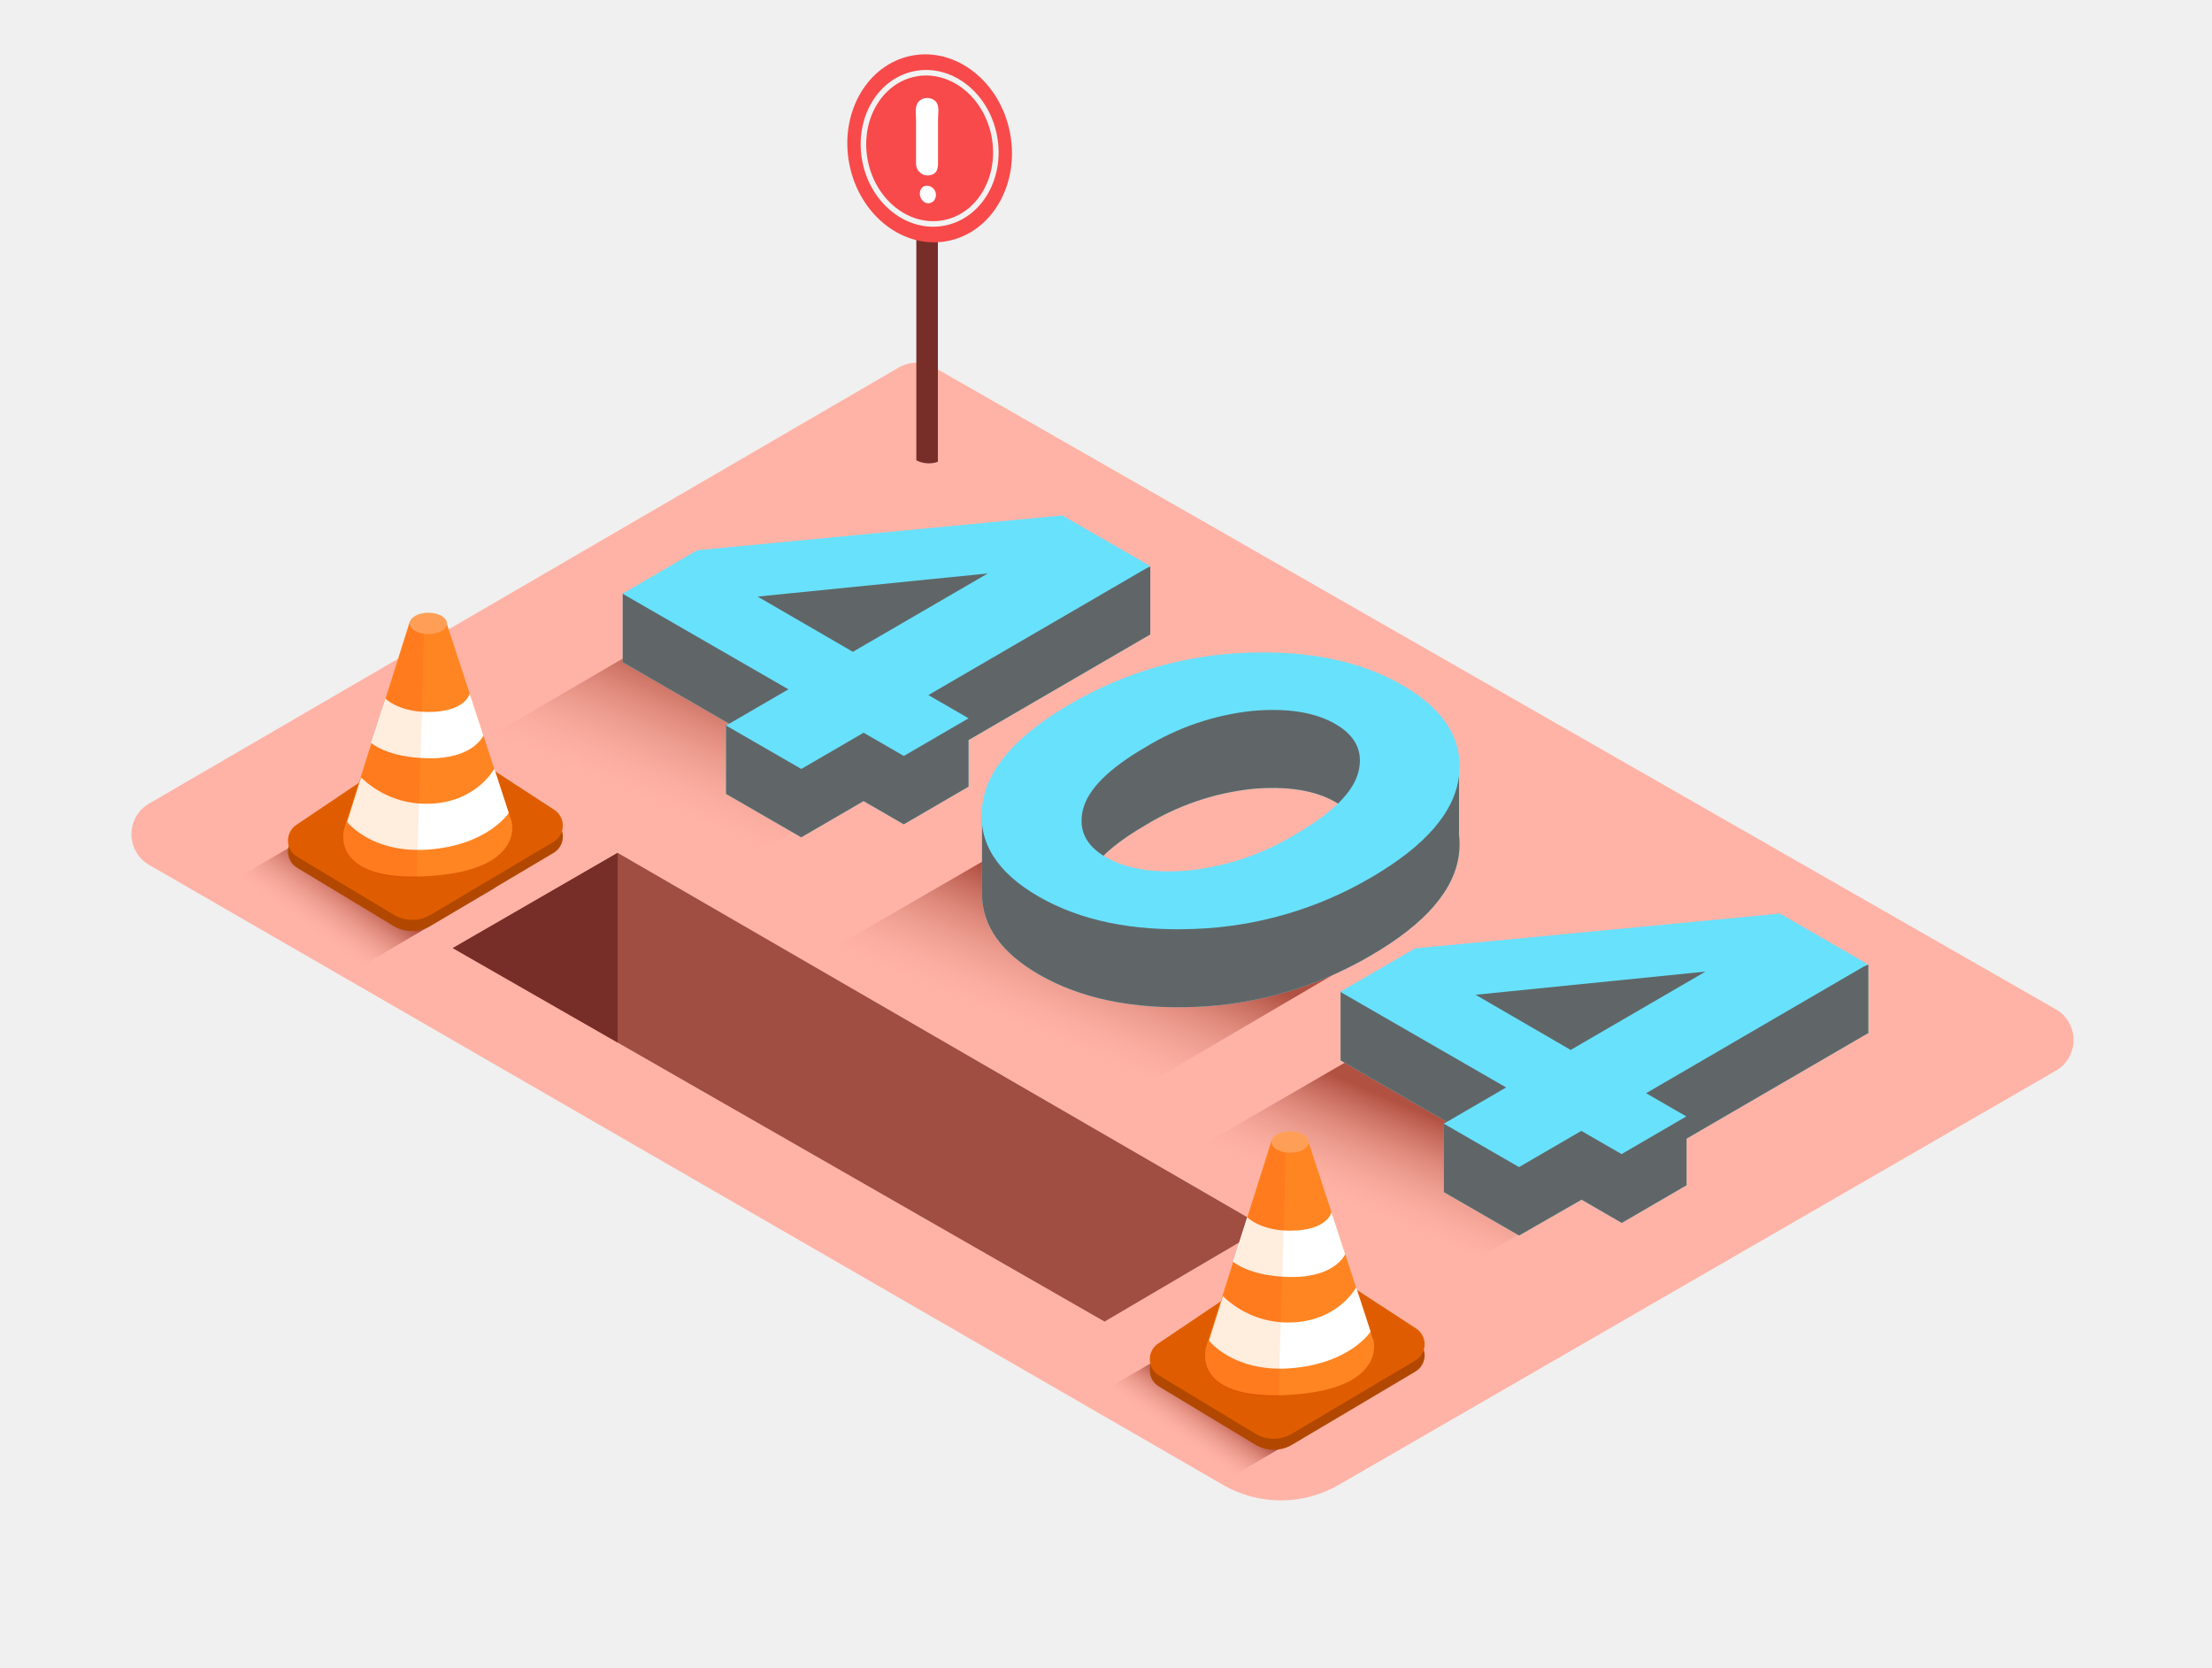
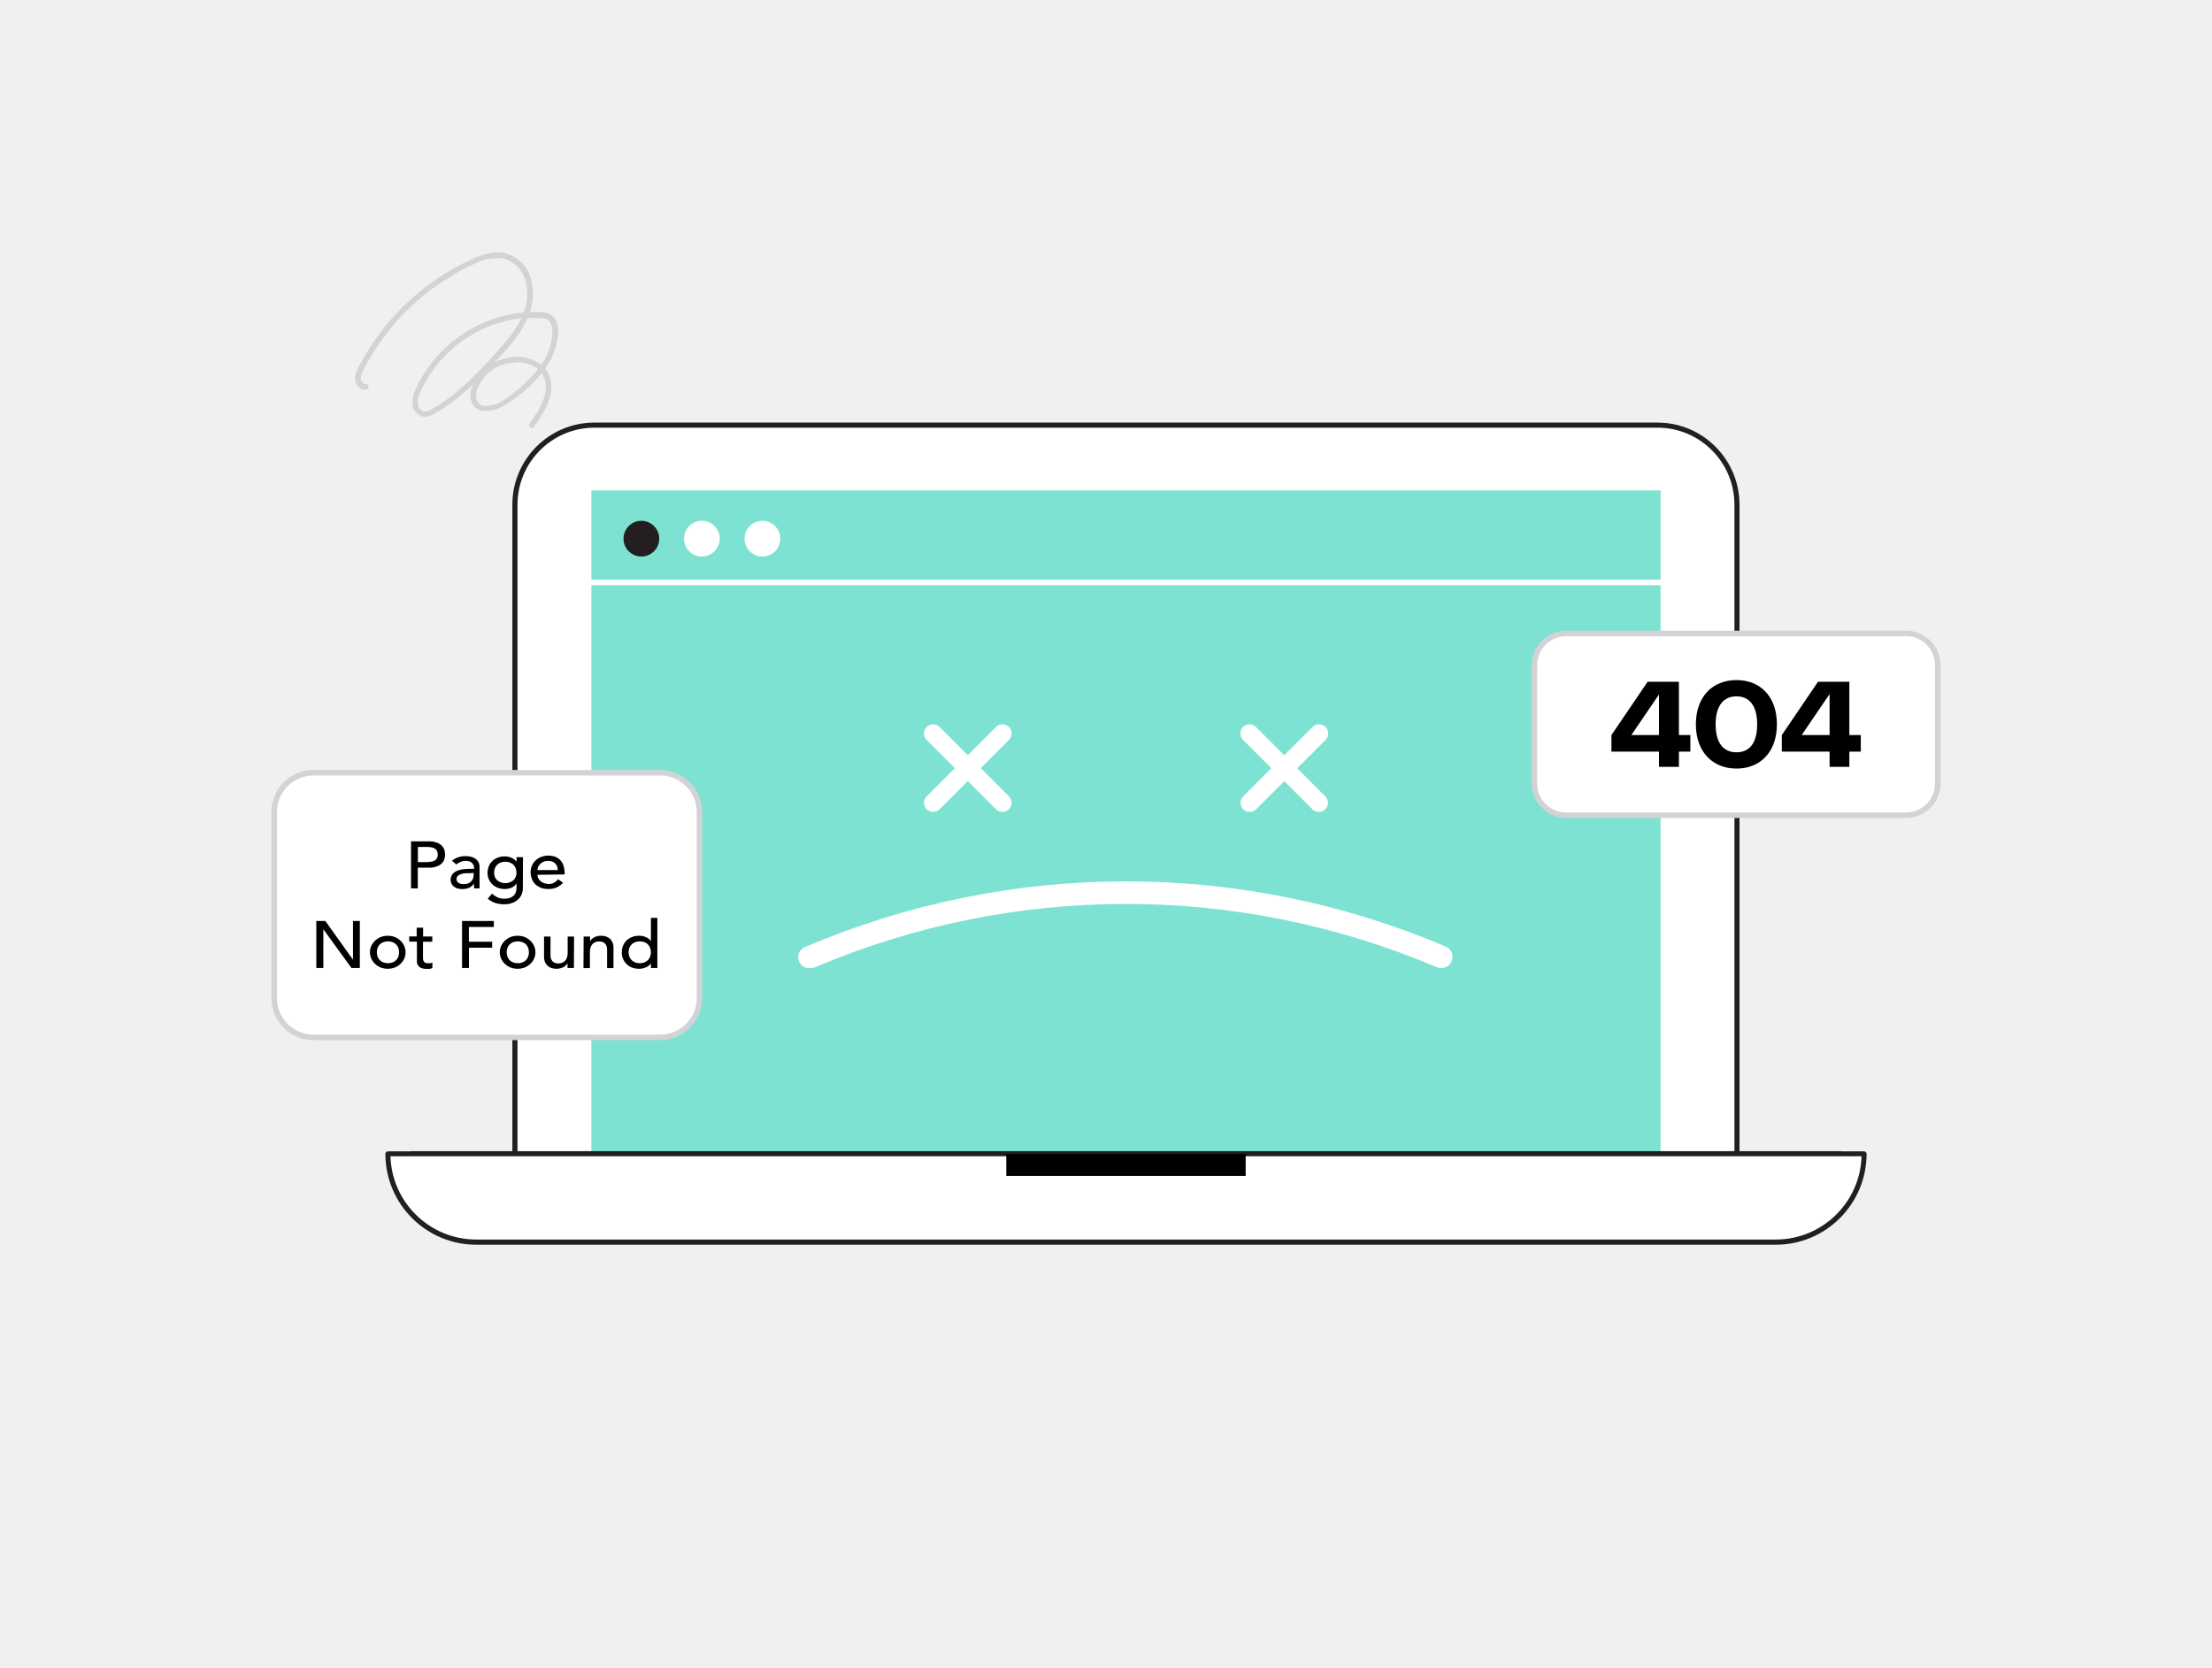
- <svg xmlns="http://www.w3.org/2000/svg" xmlns:xlink="http://www.w3.org/1999/xlink" viewBox="0 0 400 300" width="406" height="306" class="illustration styles_illustrationTablet__1DWOa">
-   <defs>
-     <linearGradient id="linear-gradient" x1="129.92" y1="151.83" x2="141.25" y2="124.99" gradientUnits="userSpaceOnUse">
-       <stop offset="0" stop-color="#fff" stop-opacity="0" />
-       <stop offset="0.98" stop-color="#84210b" />
-     </linearGradient>
-     <linearGradient id="linear-gradient-2" x1="191.4" y1="189.9" x2="201.69" y2="165.53" xlink:href="#linear-gradient" />
-     <linearGradient id="linear-gradient-3" x1="252.75" y1="222.63" x2="261.58" y2="201.71" xlink:href="#linear-gradient" />
-     <linearGradient id="linear-gradient-4" x1="57.42" y1="169.12" x2="64.55" y2="159.19" xlink:href="#linear-gradient" />
-     <linearGradient id="linear-gradient-5" x1="215.78" y1="261.77" x2="221.13" y2="254.14" xlink:href="#linear-gradient" />
-   </defs>
-   <g style="isolation: isolate;">
-     <g id="Layer_2" data-name="Layer 2">
-       <path d="M26.94,144.57,162.55,65.7a6.41,6.41,0,0,1,6.41,0L371.75,181.75a6.41,6.41,0,0,1,0,11.12L242.09,267.75a20.93,20.93,0,0,1-20.93,0L27,155.67A6.41,6.41,0,0,1,26.94,144.57Z" fill="#ffb3a6" />
-       <path d="M169.6,82.76V24h-3.9V82.49A4.91,4.91,0,0,0,169.6,82.76Z" fill="#772e29" />
-       <polygon points="81.88 170.69 199.74 238.22 228.71 221.19 111.69 153.47 81.88 170.69" fill="#a04d42" />
-       <polygon points="111.69 153.47 111.69 187.77 81.88 170.69 111.69 153.47" fill="#772e29" />
-       <ellipse cx="168.11" cy="26.09" rx="14.8" ry="17.07" transform="translate(-1.89 32.55) rotate(-11)" fill="#f84a4b" />
-       <ellipse cx="168.11" cy="26.09" rx="11.9" ry="13.73" transform="translate(-1.89 32.55) rotate(-11)" fill="none" stroke="#f2f2f2" stroke-miterlimit="10" />
-       <path d="M169.12,17.52a2.2,2.2,0,0,0-2.9,0c-.87.91-.57,2.17-.57,3.32v3.68c0,1.4,0,2.8,0,4.2a2.12,2.12,0,0,0,2.89,2.12c1.19-.45,1.09-1.63,1.09-2.69,0-2.52,0-5,0-7.57,0-.88.27-2-.3-2.82A1.62,1.62,0,0,0,169.12,17.52Z" fill="#fff" />
-       <path d="M167.21,32.9a1.24,1.24,0,0,0-.75.72c-.59,1.46,1,3.19,2.36,2a1.67,1.67,0,0,0-.49-2.61A1.49,1.49,0,0,0,167.21,32.9Z" fill="#fff" />
-       <polyline points="197.09 118.25 125.5 160.24 84.02 135.03 142.61 100.82" opacity="0.63" fill="url(#linear-gradient)" style="mix-blend-mode: multiply;" />
-       <path d="M237.12,159.14a46.23,46.23,0,0,1-14.26,4.35c-7.5,1.1-17.71,2.92-24.61-1.16-6.46-3.82-6.82-10.54-4.3-16.72L146,173.35l50.75,28.15,55.93-32.8Z" opacity="0.63" fill="url(#linear-gradient-2)" style="mix-blend-mode: multiply;" />
-       <polyline points="305.38 204.42 257.36 232.59 213.8 208.42 264.25 179.21" opacity="0.63" fill="url(#linear-gradient-3)" style="mix-blend-mode: multiply;" />
-       <path d="M324.42,178.31l-2.47-1.43-9.51.91.87-2.66-12.07-3.34H264l-21.58,6.8V191l19.68,11.36-1,0v12.45l13.6,7.85L286,216.18l7.27,4.2,11.71-6.81v-8.42l32.78-19.05.09,0V173.69Zm-40.35,23.21-17.24-10,41.58-4.19Z" fill="#68e1fd" />
-       <path d="M324.42,178.31l-2.47-1.43-9.51.91.87-2.66-12.07-3.34H264l-21.58,6.8V191l19.68,11.36-1,0v12.45l13.6,7.85L286,216.18l7.27,4.2,11.71-6.81v-8.42l32.78-19.05.09,0V173.69Zm-40.35,23.21-17.24-10,41.58-4.19Z" fill="#606060" opacity="0.95" />
-       <path d="M297.67,196.93l7.27,4.2-11.71,6.81-7.27-4.2-11.27,6.55-13.6-7.85,11.27-6.55-30-17.29,13.52-7.86,66-6.29,15.86,9.16Zm-13.6-7.85,24.34-14.14-41.58,4.19,17.24,10" fill="#68e1fd" />
-       <path d="M263.84,150.25V136.11l-10,1.22-.2-.12a39.56,39.56,0,0,0-5.57-2.63c-1.18-3.14-4-9.15-8.3-10.29-5.94-1.56-15.93.21-15.93.21l-22.06,9.64c.1,0,1.63.43,3.82.93a69.46,69.46,0,0,0-12,5.55,55.39,55.39,0,0,0-7.18,4.9l-8.84,1.07v14.35h0q.07,8.6,10.29,14.52,11.35,6.55,28.35,5.86A67.87,67.87,0,0,0,247.93,172q14.79-8.6,15.91-18.43A14.68,14.68,0,0,0,263.84,150.25Zm-56.72-1.78a46.55,46.55,0,0,1,19.35-6.57q9.44-.82,15,2.37a10.9,10.9,0,0,1,2.58,2c-5.86,7.65-15.12,12.8-24.62,14.79-7.31,1.53-13.85,1.05-20-3.36-.59-.42-1.24-.9-1.92-1.41Q200.27,152.45,207.13,148.46Z" fill="#68e1fd" />
-       <path d="M263.84,150.25V136.11l-10,1.22-.2-.12a39.56,39.56,0,0,0-5.57-2.63c-1.18-3.14-4-9.15-8.3-10.29-5.94-1.56-15.93.21-15.93.21l-22.06,9.64c.1,0,1.63.43,3.82.93a69.46,69.46,0,0,0-12,5.55,55.39,55.39,0,0,0-7.18,4.9l-8.84,1.07v14.35h0q.07,8.6,10.29,14.52,11.35,6.55,28.35,5.86A67.87,67.87,0,0,0,247.93,172q14.79-8.6,15.91-18.43A14.68,14.68,0,0,0,263.84,150.25Zm-56.72-1.78a46.55,46.55,0,0,1,19.35-6.57q9.44-.82,15,2.37a10.9,10.9,0,0,1,2.58,2c-5.86,7.65-15.12,12.8-24.62,14.79-7.31,1.53-13.85,1.05-20-3.36-.59-.42-1.24-.9-1.92-1.41Q200.27,152.45,207.13,148.46Z" fill="#606060" opacity="0.95" />
-       <path d="M263.84,139.5q-1.12,9.83-15.91,18.43a67.87,67.87,0,0,1-31.78,9.29q-17,.69-28.35-5.86T177.6,145q1.15-9.85,15.93-18.44a67.75,67.75,0,0,1,31.77-9.27q17-.68,28.32,5.87T263.84,139.5ZM215,156.65a46.56,46.56,0,0,0,19.35-6.58q9.91-5.76,11.29-11.23t-4.16-8.67q-5.54-3.2-15-2.37a46.55,46.55,0,0,0-19.35,6.57q-9.9,5.75-11.28,11.23t4.15,8.67q5.55,3.2,15,2.38" fill="#68e1fd" />
-       <path d="M194.63,106.32l-2.47-1.43-9.51.91.87-2.66L171.45,99.8H134.19l-21.58,6.8V119l19.68,11.36-1,0v12.45l13.6,7.85,11.27-6.55,7.27,4.2,11.71-6.81v-8.42l32.78-19.05.09,0V101.7Zm-40.35,23.21-17.24-10,41.58-4.19Z" fill="#68e1fd" />
-       <path d="M194.63,106.32l-2.47-1.43-9.51.91.87-2.66L171.45,99.8H134.19l-21.58,6.8V119l19.68,11.36-1,0v12.45l13.6,7.85,11.27-6.55,7.27,4.2,11.71-6.81v-8.42l32.78-19.05.09,0V101.7Zm-40.35,23.21-17.24-10,41.58-4.19Z" fill="#606060" opacity="0.95" />
-       <path d="M167.88,124.94l7.27,4.2-11.71,6.81-7.27-4.2-11.27,6.55-13.6-7.85,11.27-6.55-30-17.29,13.52-7.86,66-6.29L208,101.61Zm-13.6-7.85,24.34-14.14L137,107.13l17.24,10" fill="#68e1fd" />
-       <path d="M65.66,144.73,37.93,160.92l24.39,14.82,27.17-15.93C81.25,155.21,73,150.58,65.66,144.73Z" opacity="0.63" fill="url(#linear-gradient-4)" style="mix-blend-mode: multiply;" />
-       <path d="M224.82,236l-27.73,16.19L221.48,267l27.17-15.93C240.41,246.51,232.19,241.88,224.82,236Z" opacity="0.63" fill="url(#linear-gradient-5)" style="mix-blend-mode: multiply;" />
-       <path d="M77.8,166.71l22.3-13.23a3.41,3.41,0,0,0,.12-5.8l-18.43-12a5.71,5.71,0,0,0-6.31,0l-21.9,14.74a3.41,3.41,0,0,0,.15,5.75L71.17,166.7A6.47,6.47,0,0,0,77.8,166.71Z" fill="#b24800" />
-       <path d="M77.8,164.71l22.3-13.23a3.41,3.41,0,0,0,.12-5.8l-18.43-12a5.71,5.71,0,0,0-6.31,0l-21.9,14.74a3.41,3.41,0,0,0,.15,5.75l17.43,10.46A6.47,6.47,0,0,0,77.8,164.71Z" fill="#df5d00" />
-       <path d="M74.09,111.7,62.25,149.15s-2.89,9.5,14.87,8.54,15.42-9.78,15.42-9.78L80.69,111.7" fill="#ff8522" />
-       <path d="M69.7,125.57S72.05,128,77.46,128c6.76,0,7.48-3.33,7.48-3.33l2.48,7.57s-1.78,4.27-10,4.13c-7.4-.12-10.3-2.78-10.3-2.78" fill="#fff" />
-       <path d="M65.3,139.84a16.92,16.92,0,0,0,12,4.76c8.79-.1,12.09-6.35,12.09-6.35l2.61,8s-3.77,5.85-14.61,6.63c-10.22.73-14.61-5-14.61-5" fill="#fff" />
-       <path d="M76.64,112H74.11L62.27,149.43s-2.69,8.86,13.11,8.6C75.72,142.67,76.49,127.33,76.64,112Z" fill="#ff8522" opacity="0.15" style="mix-blend-mode: multiply;" />
-       <ellipse cx="77.46" cy="111.98" rx="3.37" ry="1.93" fill="#ff9f57" />
-       <path d="M233.64,260.5l22.3-13.23a3.41,3.41,0,0,0,.12-5.8l-18.43-12a5.71,5.71,0,0,0-6.31,0l-21.9,14.74a3.41,3.41,0,0,0,.15,5.75L227,260.48A6.47,6.47,0,0,0,233.64,260.5Z" fill="#b24800" />
-       <path d="M233.64,258.49l22.3-13.23a3.41,3.41,0,0,0,.12-5.8l-18.43-12a5.71,5.71,0,0,0-6.31,0l-21.9,14.74a3.41,3.41,0,0,0,.15,5.75L227,258.48A6.47,6.47,0,0,0,233.64,258.49Z" fill="#df5d00" />
-       <path d="M229.93,205.49l-11.84,37.45s-2.89,9.5,14.87,8.54,15.42-9.78,15.42-9.78l-11.84-36.21" fill="#ff8522" />
-       <path d="M225.54,219.36s2.35,2.43,7.76,2.43c6.76,0,7.48-3.33,7.48-3.33l2.48,7.57s-1.78,4.27-10,4.13c-7.4-.12-10.3-2.78-10.3-2.78" fill="#fff" />
-       <path d="M221.15,233.63a16.92,16.92,0,0,0,12,4.76c8.79-.1,12.09-6.35,12.09-6.35l2.61,8s-3.77,5.85-14.61,6.63c-10.22.73-14.61-5-14.61-5" fill="#fff" />
-       <path d="M232.49,205.77h-2.54l-11.84,37.45s-2.69,8.86,13.11,8.6C231.56,236.46,232.33,221.12,232.49,205.77Z" fill="#ff8522" opacity="0.15" style="mix-blend-mode: multiply;" />
-       <ellipse cx="233.3" cy="205.77" rx="3.37" ry="1.93" fill="#ff9f57" />
-     </g>
+ <svg xmlns="http://www.w3.org/2000/svg" viewBox="0 0 400 300" width="406" height="306" class="illustration styles_illustrationTablet__1DWOa">
+   <g id="_145_404_page_not_found_flatline" data-name="#145_404_page_not_found_flatline">
+     <path d="M107.51,76.13H299.72A14.38,14.38,0,0,1,314.1,90.51V207.9a0,0,0,0,1,0,0h-221a0,0,0,0,1,0,0V90.51A14.38,14.38,0,0,1,107.51,76.13Z" fill="#fff" />
+     <path d="M314.1,208.35h-221a.45.45,0,0,1-.45-.45V90.51a14.85,14.85,0,0,1,14.84-14.84H299.72a14.86,14.86,0,0,1,14.84,14.84V207.9A.46.46,0,0,1,314.1,208.35Zm-220.52-.91H313.64V90.51a13.93,13.93,0,0,0-13.92-13.92H107.51A13.94,13.94,0,0,0,93.58,90.51Z" fill="#231f20" />
+     <rect x="106.94" y="87.94" width="193.35" height="119.96" fill="#7de2d1" />
+     <path d="M332.52,208.41H74.7a.52.52,0,1,1,0-1H332.52a.52.52,0,1,1,0,1Z" fill="#231f20" />
+     <path d="M70.14,207.9H337.08a0,0,0,0,1,0,0v0a16,16,0,0,1-16,16h-235a16,16,0,0,1-16-16v0a0,0,0,0,1,0,0Z" fill="#fff" />
+     <path d="M321.11,224.33h-235A16.45,16.45,0,0,1,69.69,207.9a.46.46,0,0,1,.45-.46H337.08a.47.47,0,0,1,.46.46A16.45,16.45,0,0,1,321.11,224.33Zm-250.5-16a15.53,15.53,0,0,0,15.51,15.06h235a15.54,15.54,0,0,0,15.51-15.06Z" fill="#231f20" />
+     <rect x="181.97" y="207.9" width="43.29" height="3.99" />
+     <circle cx="115.98" cy="96.66" r="3.23" fill="#231f20" />
+     <circle cx="126.92" cy="96.66" r="3.23" fill="#fff" />
+     <circle cx="137.87" cy="96.66" r="3.23" fill="#fff" />
+     <path d="M168.74,146.07a1.64,1.64,0,0,1-1.17-.48,1.67,1.67,0,0,1,0-2.34l12.54-12.54a1.65,1.65,0,1,1,2.33,2.34L169.9,145.59A1.64,1.64,0,0,1,168.74,146.07Z" fill="#fff" />
+     <path d="M181.28,146.07a1.66,1.66,0,0,1-1.17-.48l-12.54-12.54a1.65,1.65,0,0,1,2.33-2.34l12.54,12.54a1.65,1.65,0,0,1-1.16,2.82Z" fill="#fff" />
+     <path d="M226,146.07a1.65,1.65,0,0,1-1.17-2.82l12.54-12.54a1.65,1.65,0,1,1,2.33,2.34l-12.54,12.54A1.64,1.64,0,0,1,226,146.07Z" fill="#fff" />
+     <path d="M238.49,146.07a1.64,1.64,0,0,1-1.17-.48l-12.54-12.54a1.65,1.65,0,1,1,2.33-2.34l12.54,12.54a1.65,1.65,0,0,1-1.16,2.82Z" fill="#fff" />
+     <path d="M300.15,105.08H107.07a.5.5,0,0,1-.5-.5.5.5,0,0,1,.5-.5H300.15a.5.5,0,0,1,.5.5A.5.5,0,0,1,300.15,105.08Z" fill="#fff" />
+     <path d="M146.59,174.32a2,2,0,0,1-.79-3.91,147.71,147.71,0,0,1,115.62,0,2,2,0,1,1-1.58,3.75,143.72,143.72,0,0,0-112.46,0A2.18,2.18,0,0,1,146.59,174.32Z" fill="#fff" />
+     <rect x="49.58" y="138.98" width="76.9" height="47.86" rx="7.1" fill="#fff" />
+     <path d="M119.39,187.34H56.68a7.61,7.61,0,0,1-7.6-7.6V146.08a7.61,7.61,0,0,1,7.6-7.6h62.71a7.61,7.61,0,0,1,7.6,7.6v33.66A7.61,7.61,0,0,1,119.39,187.34ZM56.68,139.48a6.61,6.61,0,0,0-6.6,6.6v33.66a6.61,6.61,0,0,0,6.6,6.6h62.71a6.61,6.61,0,0,0,6.6-6.6V146.08a6.61,6.61,0,0,0-6.6-6.6Z" fill="#d1d3d4" />
+     <path d="M74.33,151.39h3.22a4,4,0,0,1,1.45.23,2.35,2.35,0,0,1,.9.56,1.91,1.91,0,0,1,.46.77,2.65,2.65,0,0,1,0,1.64,1.91,1.91,0,0,1-.46.77,2.35,2.35,0,0,1-.9.56,4,4,0,0,1-1.45.23h-2v3.74H74.33Zm1.24,3.75H77.2a4.37,4.37,0,0,0,.72-.06,1.94,1.94,0,0,0,.63-.19,1.14,1.14,0,0,0,.45-.42,1.53,1.53,0,0,0,0-1.4,1.14,1.14,0,0,0-.45-.42,1.94,1.94,0,0,0-.63-.19,4.37,4.37,0,0,0-.72-.06H75.57Z" />
+     <path d="M81.73,154.9a3.16,3.16,0,0,1,1.14-.63,4.15,4.15,0,0,1,1.29-.21,3.87,3.87,0,0,1,1.15.15,2.51,2.51,0,0,1,.8.42,1.67,1.67,0,0,1,.46.61,1.78,1.78,0,0,1,.15.71v2.91c0,.2,0,.38,0,.55s0,.33,0,.48h-1c0-.29,0-.58,0-.86h0a2.27,2.27,0,0,1-.92.78,3.46,3.46,0,0,1-2,.12,2.05,2.05,0,0,1-.68-.33,1.56,1.56,0,0,1-.46-.53,1.58,1.58,0,0,1-.17-.74,1.5,1.5,0,0,1,.27-.92,2.06,2.06,0,0,1,.72-.61,3.7,3.7,0,0,1,1.08-.34,8.94,8.94,0,0,1,1.31-.1h.85v-.24a1.11,1.11,0,0,0-.09-.43,1.25,1.25,0,0,0-.27-.39,1.28,1.28,0,0,0-.45-.28,2.06,2.06,0,0,0-.65-.1,2.61,2.61,0,0,0-.59.06,2.76,2.76,0,0,0-.46.15,2.22,2.22,0,0,0-.37.21l-.32.23ZM85,157.15a8.4,8.4,0,0,0-.85,0,3.08,3.08,0,0,0-.78.16,1.6,1.6,0,0,0-.59.33.75.75,0,0,0-.22.56.77.77,0,0,0,.35.7,1.81,1.81,0,0,0,1,.22,2,2,0,0,0,.81-.15,1.49,1.49,0,0,0,.84-.92,2,2,0,0,0,.09-.59v-.36Z" />
+     <path d="M94.55,159.84a2.83,2.83,0,0,1-.24,1.18,2.6,2.6,0,0,1-.68.93,3,3,0,0,1-1.06.6,4,4,0,0,1-1.37.22,5.49,5.49,0,0,1-1.61-.23,3.91,3.91,0,0,1-1.39-.79l.79-.91a3.37,3.37,0,0,0,1,.69,3.11,3.11,0,0,0,1.21.23,3,3,0,0,0,1.07-.17,2,2,0,0,0,.68-.45,1.64,1.64,0,0,0,.35-.63,2.57,2.57,0,0,0,.11-.72V159h0a2.07,2.07,0,0,1-.91.77,3.15,3.15,0,0,1-1.21.24,3.39,3.39,0,0,1-1.25-.22,3.11,3.11,0,0,1-1-.61,2.92,2.92,0,0,1-.88-2.08,3.2,3.2,0,0,1,.22-1.17,2.78,2.78,0,0,1,1.61-1.59,3.37,3.37,0,0,1,1.29-.23,3.05,3.05,0,0,1,1.21.25,2.14,2.14,0,0,1,.92.71h0v-.82h1.16Zm-3.18-4.77a2.24,2.24,0,0,0-.84.15,1.84,1.84,0,0,0-.63.4,1.79,1.79,0,0,0-.4.63,2.07,2.07,0,0,0-.15.8,1.84,1.84,0,0,0,.55,1.38,2.34,2.34,0,0,0,2.94,0,1.81,1.81,0,0,0,.55-1.38,2.28,2.28,0,0,0-.14-.8,1.81,1.81,0,0,0-.41-.63,1.84,1.84,0,0,0-.63-.4A2.24,2.24,0,0,0,91.37,155.07Z" />
+     <path d="M97.19,157.44a1.4,1.4,0,0,0,.17.68,1.76,1.76,0,0,0,.46.52,2.06,2.06,0,0,0,.66.34,2.54,2.54,0,0,0,.78.12,1.8,1.8,0,0,0,.94-.24,3,3,0,0,0,.74-.61l.88.62A3.33,3.33,0,0,1,99.1,160a3.64,3.64,0,0,1-1.31-.22,3.28,3.28,0,0,1-1-.63,2.74,2.74,0,0,1-.62-1,3.1,3.1,0,0,1-.22-1.18,2.94,2.94,0,0,1,.24-1.19,2.85,2.85,0,0,1,.66-.94,2.94,2.94,0,0,1,1-.63,3.68,3.68,0,0,1,2.64,0,2.86,2.86,0,0,1,.93.69,2.81,2.81,0,0,1,.52,1,3.69,3.69,0,0,1,.16,1.09v.38Zm3.67-.86a2.28,2.28,0,0,0-.12-.66,1.54,1.54,0,0,0-.33-.52,1.48,1.48,0,0,0-.55-.35,2,2,0,0,0-.77-.13,1.94,1.94,0,0,0-.78.15,1.83,1.83,0,0,0-.6.39,1.69,1.69,0,0,0-.39.54,1.36,1.36,0,0,0-.13.58Z" />
+     <path d="M57.2,165.79h1.63l5,7h0v-7h1.24v8.5H63.56l-5.09-7h0v7H57.2Z" />
+     <path d="M66.9,171.45a2.7,2.7,0,0,1,.25-1.17,3.22,3.22,0,0,1,.69-.95,3.43,3.43,0,0,1,1-.64,3.55,3.55,0,0,1,1.28-.23,3.63,3.63,0,0,1,1.28.23,3.38,3.38,0,0,1,1,.64,3.22,3.22,0,0,1,.69.95,2.7,2.7,0,0,1,.25,1.17,2.77,2.77,0,0,1-.25,1.17,2.94,2.94,0,0,1-.69.94,3.38,3.38,0,0,1-1,.64,3.42,3.42,0,0,1-1.28.23,3.35,3.35,0,0,1-1.28-.23,3.43,3.43,0,0,1-1-.64,2.94,2.94,0,0,1-.69-.94A2.77,2.77,0,0,1,66.9,171.45Zm1.24,0a2.26,2.26,0,0,0,.14.79,1.84,1.84,0,0,0,.4.63,1.9,1.9,0,0,0,.64.41,2.43,2.43,0,0,0,1.68,0,1.86,1.86,0,0,0,.63-.41,1.7,1.7,0,0,0,.4-.63,2.33,2.33,0,0,0,0-1.59,1.79,1.79,0,0,0-.4-.63,1.84,1.84,0,0,0-.63-.4,2.43,2.43,0,0,0-1.68,0,1.88,1.88,0,0,0-.64.4,1.94,1.94,0,0,0-.4.63A2.28,2.28,0,0,0,68.14,171.45Z" />
+     <path d="M78.16,169.54H76.49v2.58c0,.16,0,.32,0,.47a1.3,1.3,0,0,0,.1.42.64.64,0,0,0,.26.3.92.92,0,0,0,.51.12,3.28,3.28,0,0,0,.43,0,1.34,1.34,0,0,0,.4-.13v1a1.74,1.74,0,0,1-.54.15,3.87,3.87,0,0,1-.51,0,2.45,2.45,0,0,1-1-.17,1.23,1.23,0,0,1-.54-.45,1.31,1.31,0,0,1-.21-.62q0-.34,0-.69v-3H74v-.94h1.35V167h1.16v1.59h1.67Z" />
+     <path d="M83.55,165.79H89.3v1.08H84.79v2.67H89v1.08h-4.2v3.67H83.55Z" />
+     <path d="M90.38,171.45a2.7,2.7,0,0,1,.25-1.17,3.22,3.22,0,0,1,.69-.95,3.38,3.38,0,0,1,1-.64,3.63,3.63,0,0,1,1.28-.23,3.55,3.55,0,0,1,1.28.23,3.43,3.43,0,0,1,1,.64,3.22,3.22,0,0,1,.69.95,2.7,2.7,0,0,1,.25,1.17,2.77,2.77,0,0,1-.25,1.17,2.94,2.94,0,0,1-.69.94,3.43,3.43,0,0,1-1,.64,3.35,3.35,0,0,1-1.28.23,3.42,3.42,0,0,1-1.28-.23,3.38,3.38,0,0,1-1-.64,2.94,2.94,0,0,1-.69-.94A2.77,2.77,0,0,1,90.38,171.45Zm1.24,0a2.26,2.26,0,0,0,.14.79,1.7,1.7,0,0,0,.4.63,1.86,1.86,0,0,0,.63.41,2.43,2.43,0,0,0,1.68,0,1.9,1.9,0,0,0,.64-.41,1.84,1.84,0,0,0,.4-.63,2.33,2.33,0,0,0,0-1.59,1.94,1.94,0,0,0-.4-.63,1.88,1.88,0,0,0-.64-.4,2.43,2.43,0,0,0-1.68,0,1.84,1.84,0,0,0-.63.4,1.79,1.79,0,0,0-.4.63A2.28,2.28,0,0,0,91.62,171.45Z" />
+     <path d="M103.78,174.29h-1.16v-.88h0a1.61,1.61,0,0,1-.76.74,2.65,2.65,0,0,1-1.25.28,3,3,0,0,1-.86-.12,2.18,2.18,0,0,1-.7-.39,1.92,1.92,0,0,1-.49-.68,2.45,2.45,0,0,1-.18-1V168.6h1.17V172a1.73,1.73,0,0,0,.11.68,1.29,1.29,0,0,0,.31.46,1.24,1.24,0,0,0,.45.25,1.82,1.82,0,0,0,.52.08,2.15,2.15,0,0,0,.68-.11,1.54,1.54,0,0,0,.54-.34,1.78,1.78,0,0,0,.36-.6,2.41,2.41,0,0,0,.13-.85V168.6h1.16Z" />
+     <path d="M105.54,168.6h1.16v.88h0a1.65,1.65,0,0,1,.76-.74,2.66,2.66,0,0,1,1.26-.28,2.94,2.94,0,0,1,.84.12,2,2,0,0,1,.71.39,1.89,1.89,0,0,1,.49.68,2.45,2.45,0,0,1,.18,1v3.66h-1.16v-3.36a1.76,1.76,0,0,0-.12-.68,1.16,1.16,0,0,0-.31-.45,1.26,1.26,0,0,0-.45-.26,1.77,1.77,0,0,0-.52-.07,2.09,2.09,0,0,0-.67.1,1.52,1.52,0,0,0-.55.35,1.64,1.64,0,0,0-.36.59,2.66,2.66,0,0,0-.13.85v2.93h-1.16Z" />
+     <path d="M118.87,174.29h-1.16v-.82h0a2.14,2.14,0,0,1-.92.71,3.05,3.05,0,0,1-1.21.25,3.49,3.49,0,0,1-1.29-.22,3,3,0,0,1-1-.64,2.92,2.92,0,0,1-.63-.95,3,3,0,0,1-.22-1.17,3.11,3.11,0,0,1,.22-1.19,2.78,2.78,0,0,1,.63-.94,2.85,2.85,0,0,1,1-.63,3.3,3.3,0,0,1,1.29-.23,2.9,2.9,0,0,1,1.24.26,2,2,0,0,1,.89.7h0v-4.2h1.16Zm-3.18-.86a2.24,2.24,0,0,0,.84-.15,1.86,1.86,0,0,0,.63-.41,1.7,1.7,0,0,0,.4-.63,2.18,2.18,0,0,0,0-1.59,1.79,1.79,0,0,0-.4-.63,1.84,1.84,0,0,0-.63-.4,2.43,2.43,0,0,0-1.68,0,1.84,1.84,0,0,0-.63.4,1.81,1.81,0,0,0-.41.63,2.33,2.33,0,0,0,0,1.59,1.72,1.72,0,0,0,.41.63,1.86,1.86,0,0,0,.63.41A2.24,2.24,0,0,0,115.69,173.43Z" />
+     <rect x="277.47" y="113.8" width="72.94" height="32.87" rx="5.73" fill="#fff" />
+     <path d="M344.69,147.16H283.2a6.24,6.24,0,0,1-6.23-6.23v-21.4a6.24,6.24,0,0,1,6.23-6.23h61.49a6.24,6.24,0,0,1,6.23,6.23v21.4A6.24,6.24,0,0,1,344.69,147.16ZM283.2,114.3a5.23,5.23,0,0,0-5.23,5.23v21.4a5.23,5.23,0,0,0,5.23,5.23h61.49a5.23,5.23,0,0,0,5.23-5.23v-21.4a5.23,5.23,0,0,0-5.23-5.23Z" fill="#d1d3d4" />
+     <path d="M300,135.17H291.4v-3l6.54-9.63h5.66v9.63h2.07v3H303.6v2.75H300Zm0-3v-7.34h0l-5,7.34Z" />
+     <path d="M306.67,130.23c0-5,3-8,7.34-8s7.31,3,7.31,8-3,8-7.31,8S306.67,135.22,306.67,130.23Zm11.08,0c0-3.39-1.42-5.06-3.74-5.06s-3.77,1.67-3.77,5.06,1.42,5.06,3.77,5.06S317.75,133.62,317.75,130.23Z" />
+     <path d="M330.85,135.17h-8.64v-3l6.54-9.63h5.67v9.63h2.07v3h-2.07v2.75h-3.57Zm0-3v-7.34h-.05l-5,7.34Z" />
+     <path d="M96.18,76.63a.46.46,0,0,1-.29-.1.51.51,0,0,1-.11-.7c1.79-2.45,4-6,2.35-8.82a2.33,2.33,0,0,0-.17-.26,26.45,26.45,0,0,1-6.4,5.59,6.48,6.48,0,0,1-4.43,1.2,2.51,2.51,0,0,1-1.63-1.13,3.47,3.47,0,0,1-.27-2.74,6.51,6.51,0,0,1,.32-.94,33,33,0,0,1-7.07,5.38,3.28,3.28,0,0,1-1.88.52,2.52,2.52,0,0,1-2-2.27,5.43,5.43,0,0,1,.6-2.81A23.94,23.94,0,0,1,94.71,55.76,9.06,9.06,0,0,0,95,49.9,5.66,5.66,0,0,0,91,46,8.82,8.82,0,0,0,85.76,47a42.11,42.11,0,0,0-20,19.06,3.34,3.34,0,0,0-.52,1.77,1.06,1.06,0,0,0,.41.72.52.52,0,0,0,.43.12.5.5,0,0,1,.19,1A1.55,1.55,0,0,1,65,69.4,2.12,2.12,0,0,1,64.21,68a4.16,4.16,0,0,1,.63-2.34A43.17,43.17,0,0,1,85.35,46.12c1.74-.78,3.79-1.54,5.83-1.12A6.67,6.67,0,0,1,96,49.59a9.93,9.93,0,0,1-.21,6.1c.66,0,1.32,0,2,0a3.93,3.93,0,0,1,1.84.47c1.3.81,1.37,2.53,1.3,3.48a12.57,12.57,0,0,1-2.34,6.24,4.78,4.78,0,0,1,.41.59c1.94,3.3-.44,7.24-2.4,9.92A.49.49,0,0,1,96.18,76.63ZM94.27,56.8A22.94,22.94,0,0,0,76.06,70a4.62,4.62,0,0,0-.52,2.29,1.52,1.52,0,0,0,1.17,1.39,2.38,2.38,0,0,0,1.3-.4c4.11-2.23,7.41-5.69,10.59-9C90.64,62,92.93,59.64,94.27,56.8Zm-.83,8a7.54,7.54,0,0,0-1.52.15,7.37,7.37,0,0,0-5.72,5,2.59,2.59,0,0,0,.15,2,1.47,1.47,0,0,0,1,.68,5.58,5.58,0,0,0,3.67-1A25.34,25.34,0,0,0,97.28,66,6,6,0,0,0,93.44,64.75Zm0-1a7,7,0,0,1,4.45,1.44,11.42,11.42,0,0,0,2-5.6c0-.58,0-2-.83-2.55a2.94,2.94,0,0,0-1.37-.32,19.78,19.78,0,0,0-2.31,0c-1.33,3.13-3.74,5.7-5.91,8a9.72,9.72,0,0,1,2.22-.77A8.45,8.45,0,0,1,93.42,63.75Z" fill="#d1d3d4" />
  </g>
</svg>
